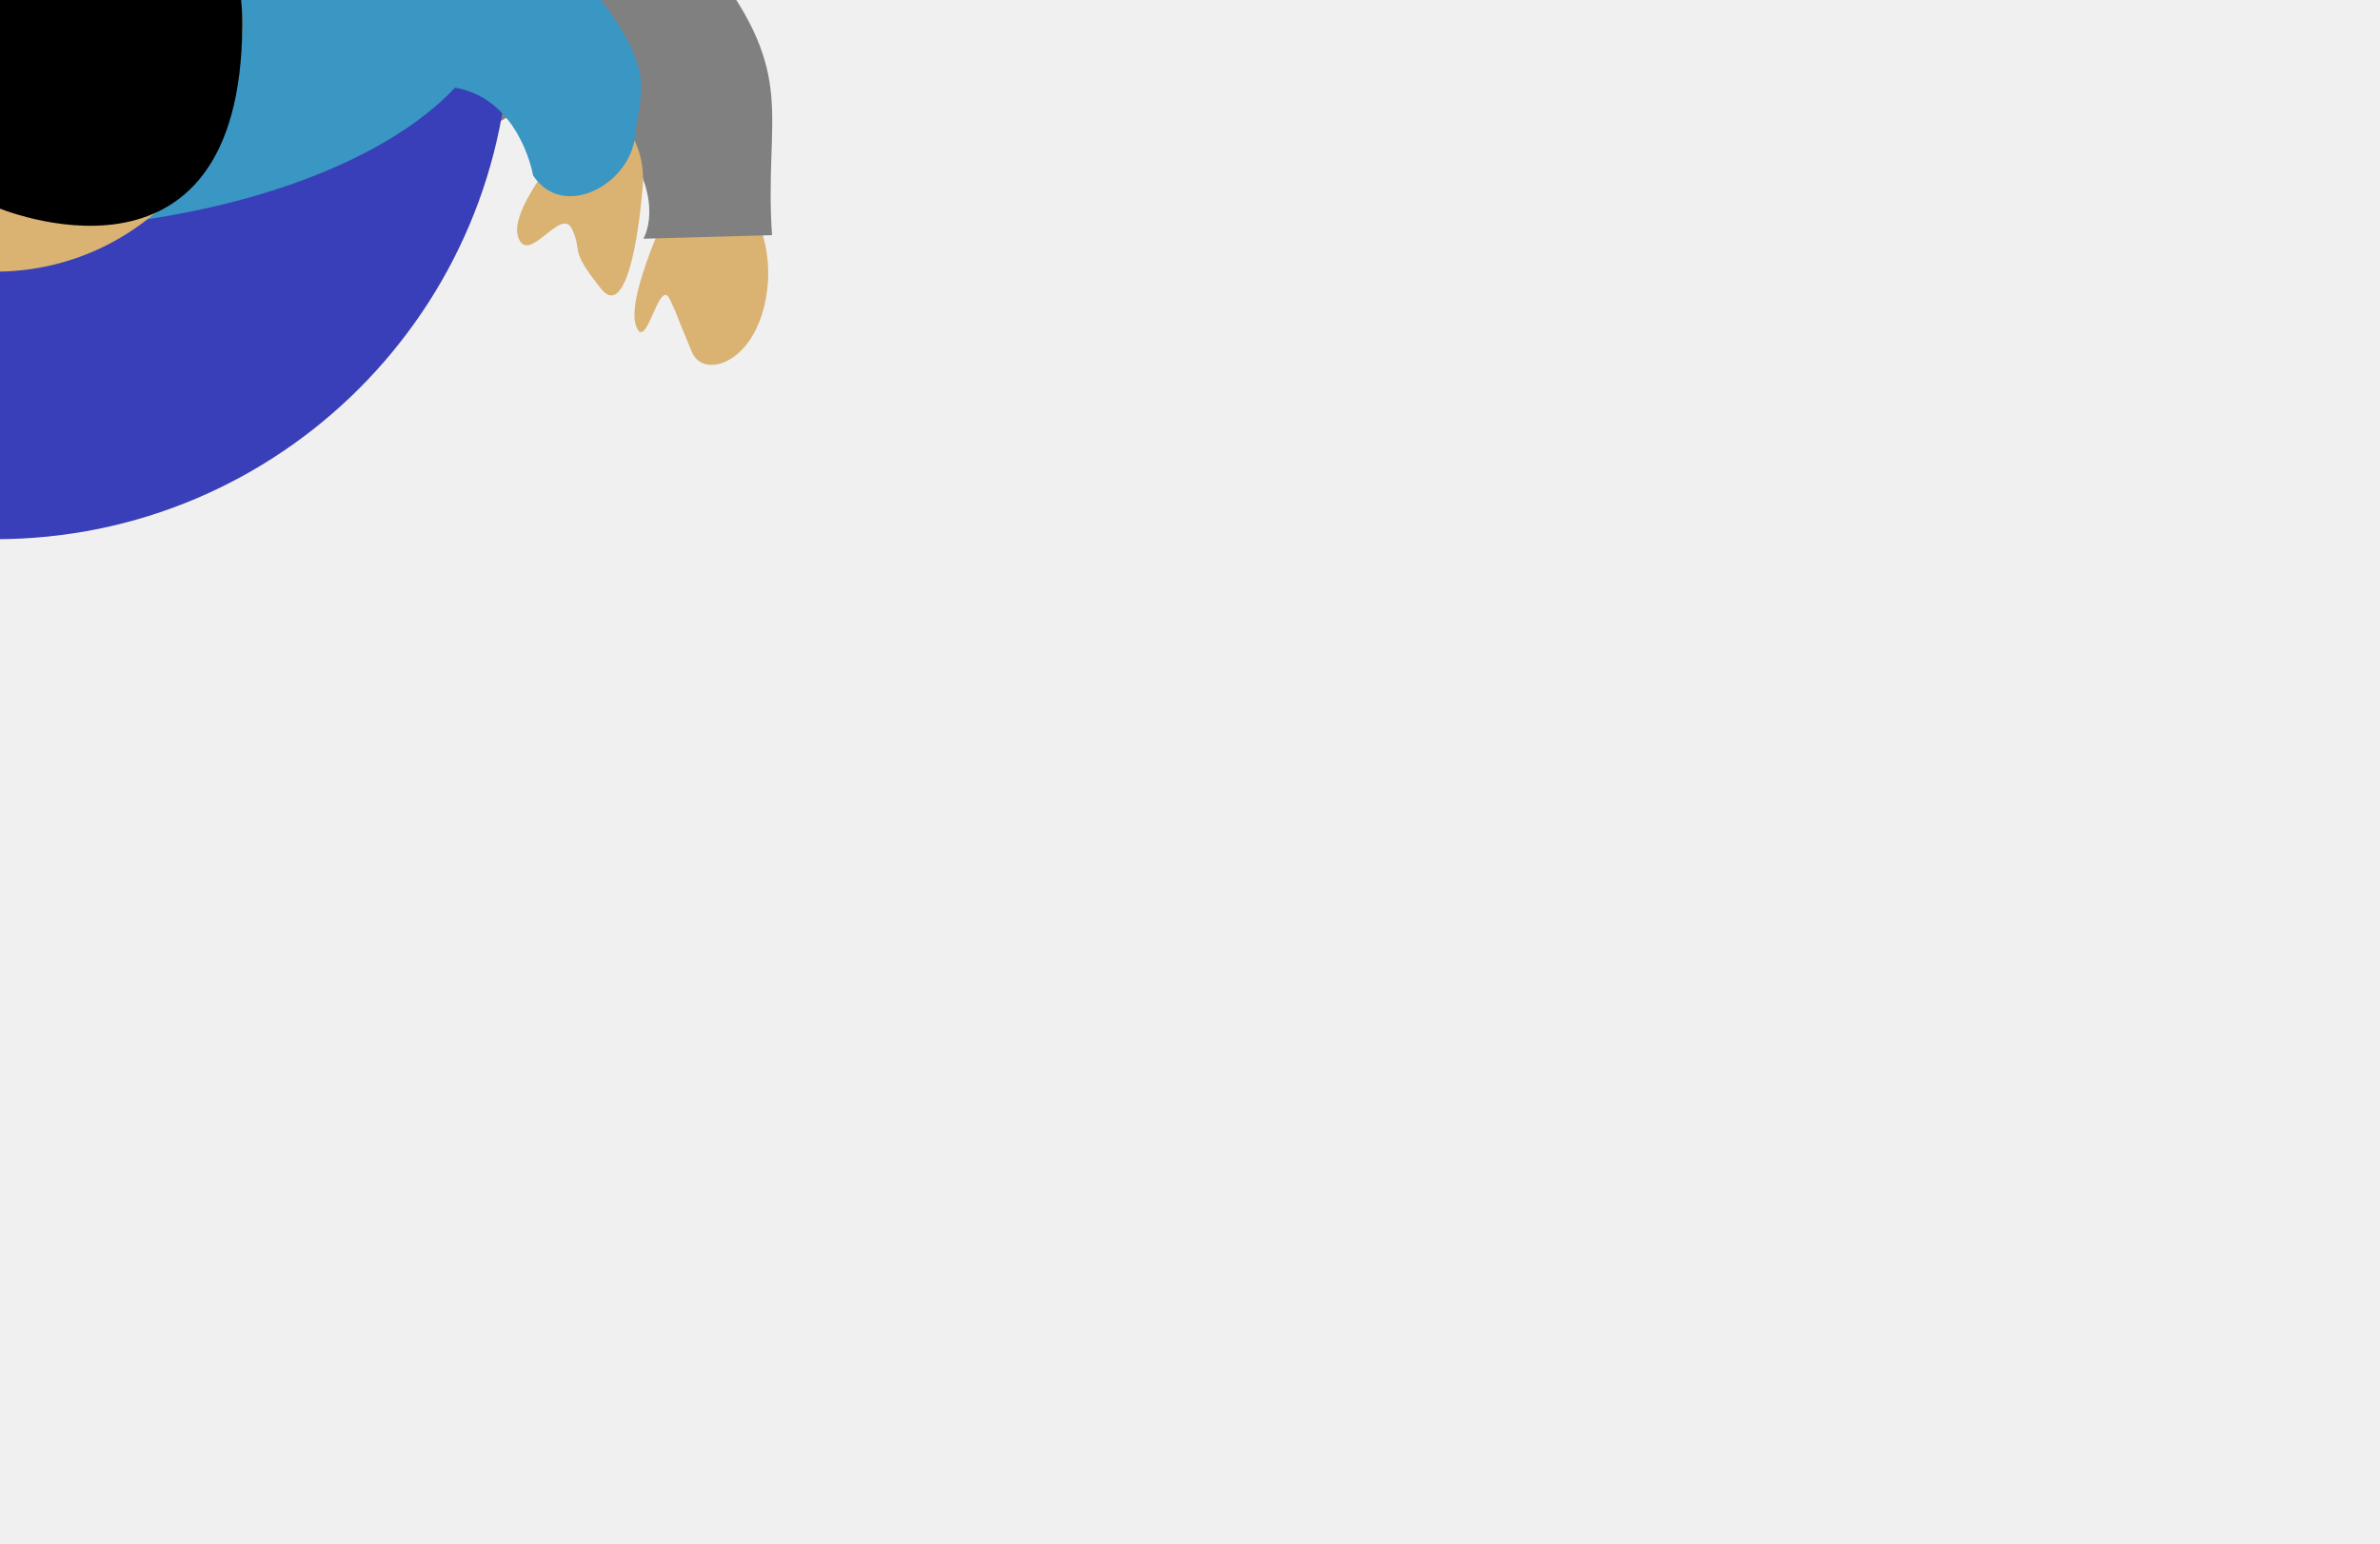
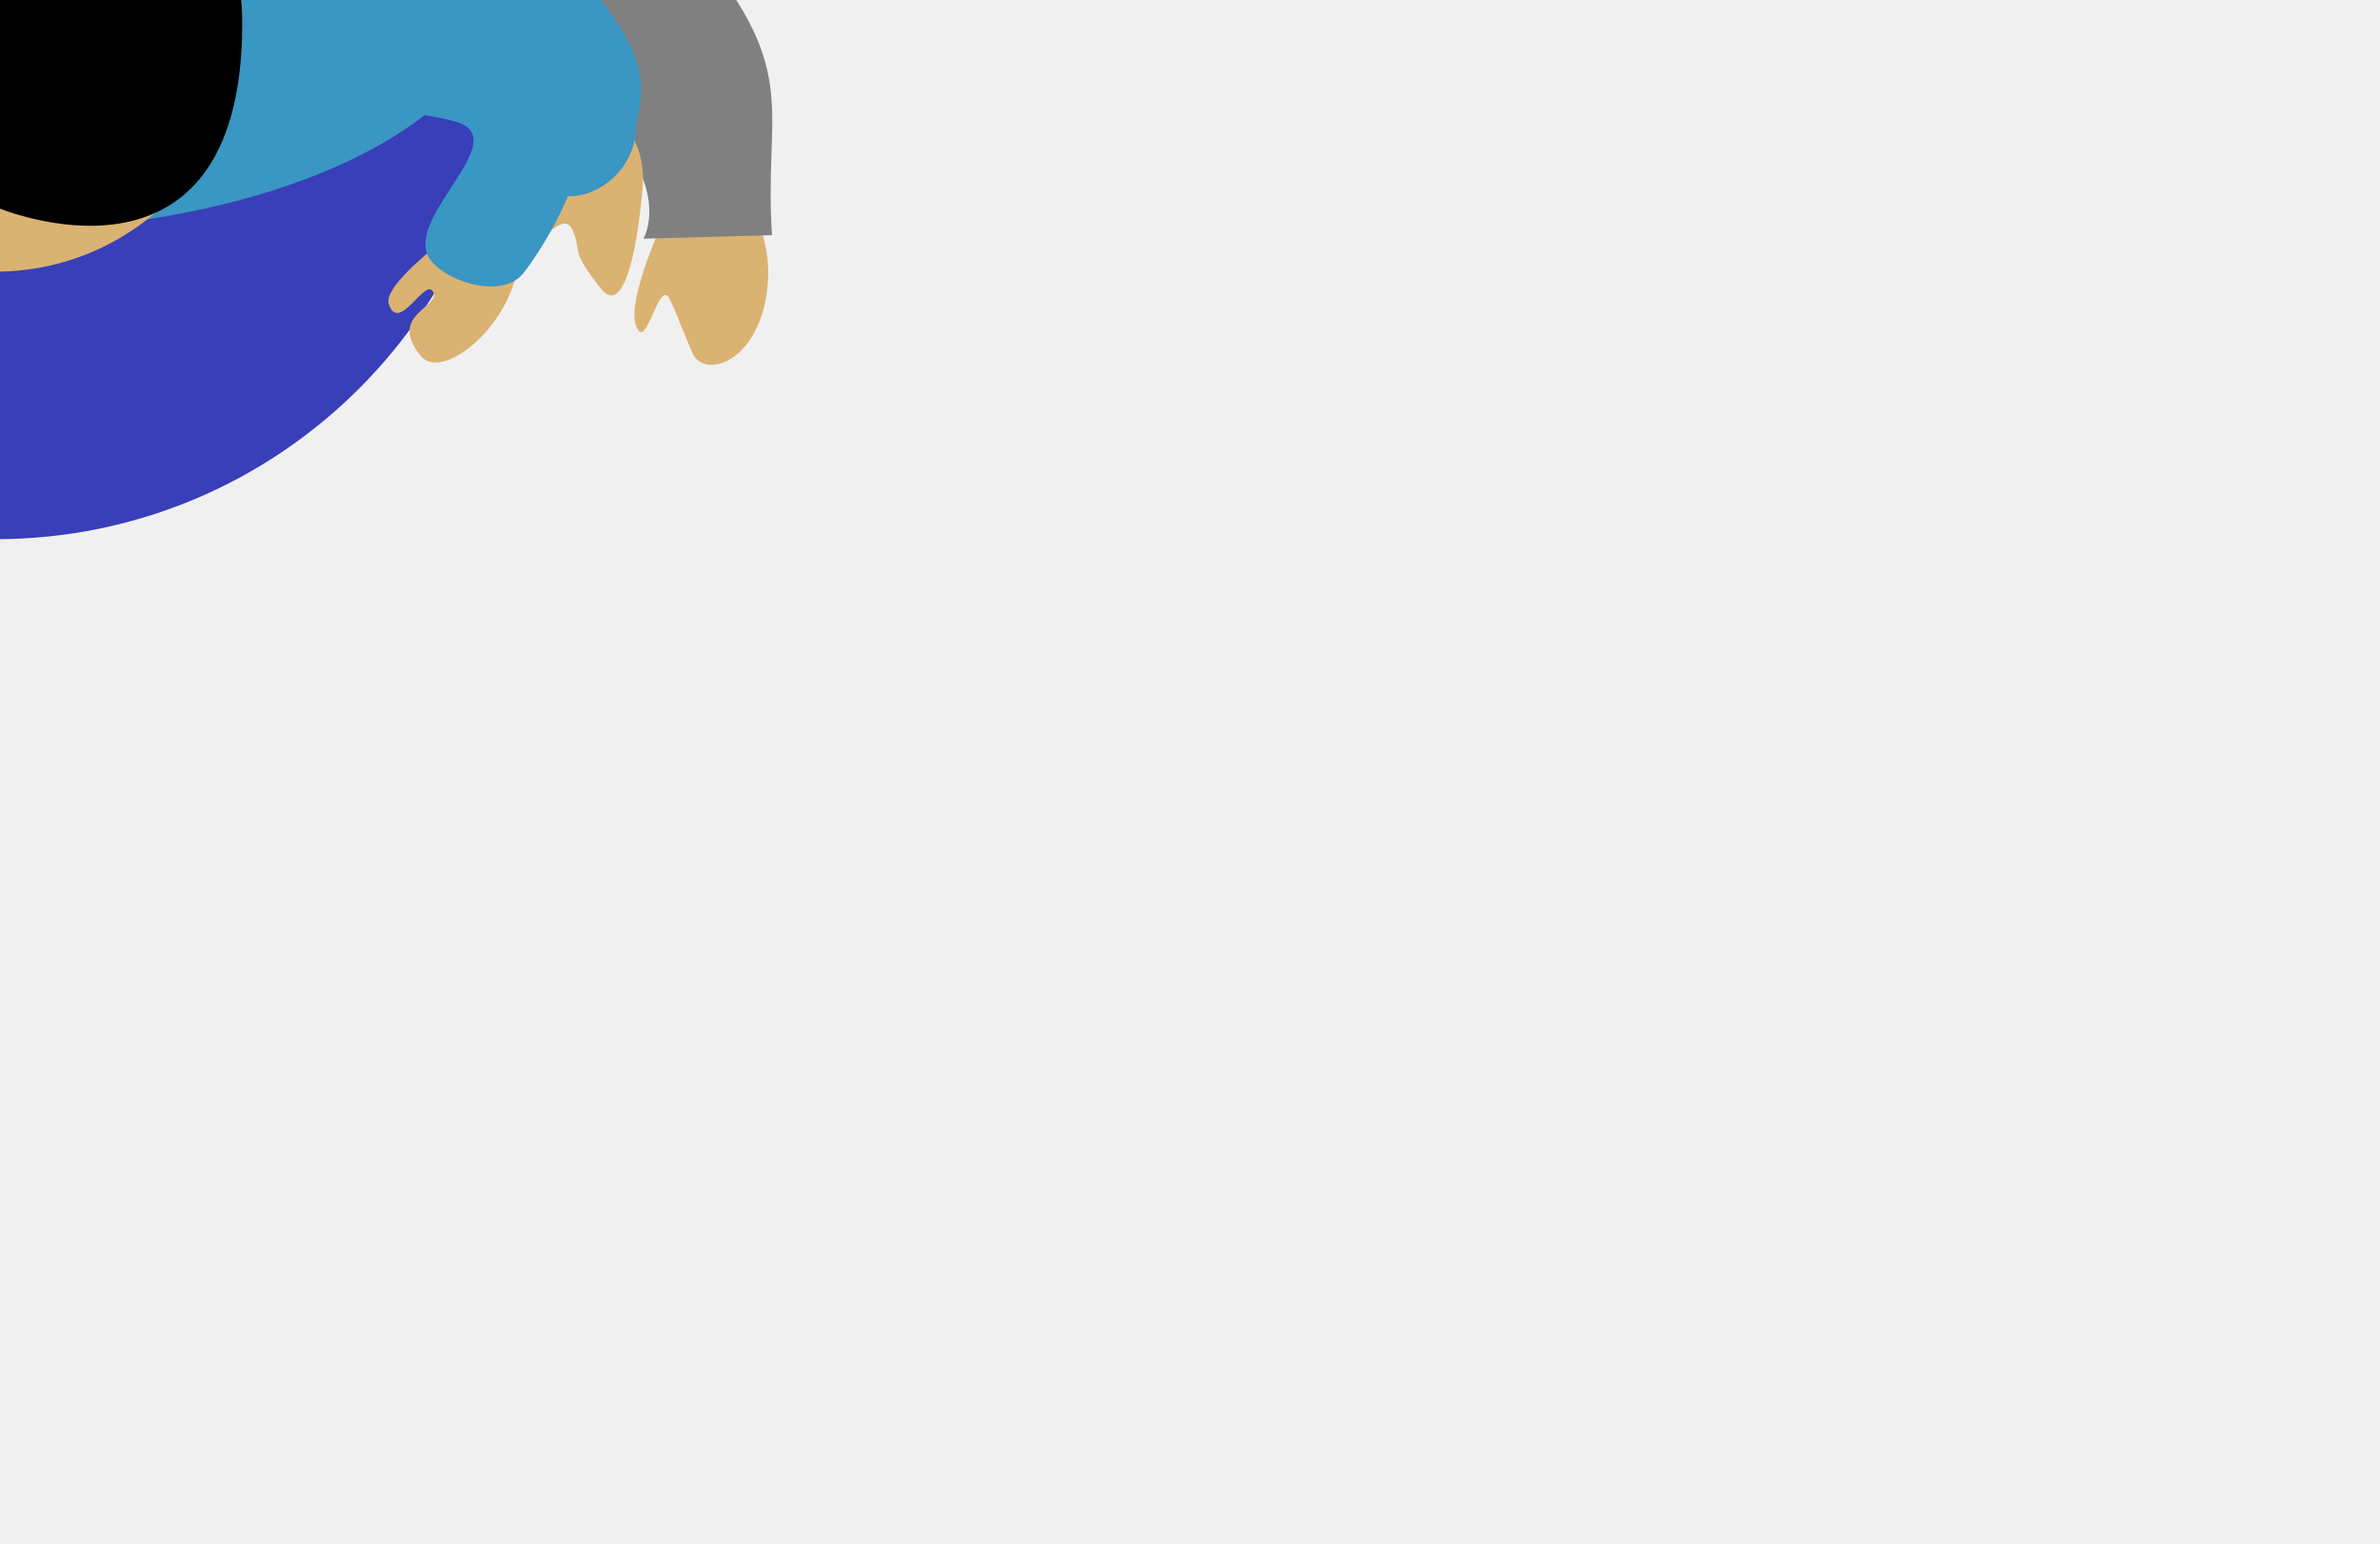
<svg xmlns="http://www.w3.org/2000/svg" width="115.625" height="75" viewBox="0 0 115.625 75" id="svg3431" version="1.1">
  <defs id="defs3433">
    <marker orient="auto" refY="0" refX="0" id="Arrow1Lend" style="overflow:visible">
      <path id="path4359" d="M 0,0 5,-5 -12.5,0 5,5 0,0 Z" style="fill-rule:evenodd;stroke:#000000;stroke-width:1pt" transform="matrix(-0.8,0,0,-0.8,-10,0)" />
    </marker>
    <marker orient="auto" refY="0" refX="0" id="Arrow1Lstart" style="overflow:visible">
      <path id="path4356" d="M 0,0 5,-5 -12.5,0 5,5 0,0 Z" style="fill-rule:evenodd;stroke:#000000;stroke-width:1pt" transform="matrix(0.8,0,0,0.8,10,0)" />
    </marker>
  </defs>
  <g id="man">
    <g id="g4272" class="kick kick--right kick--front" display="none" style="display:none">
      <path id="path4312" d="m -13.25,28.125 0.25,7.25" style="fill:none;fill-rule:evenodd;stroke:#000000;stroke-width:1px;stroke-linecap:butt;stroke-linejoin:miter;stroke-opacity:1" />
      <path id="path4314" d="m -16,27.75 -2.125,5.25" style="fill:none;fill-rule:evenodd;stroke:#000000;stroke-width:1px;stroke-linecap:butt;stroke-linejoin:miter;stroke-opacity:1" />
      <path id="path4316" d="m -10.25,27.875 1.875,5" style="fill:none;fill-rule:evenodd;stroke:#000000;stroke-width:1px;stroke-linecap:butt;stroke-linejoin:miter;stroke-opacity:1" />
    </g>
    <g id="g4280" class="kick kick--left kick--front" style="display:none" display="none">
      <path style="fill:none;fill-rule:evenodd;stroke:#000000;stroke-width:1px;stroke-linecap:butt;stroke-linejoin:miter;stroke-opacity:1" d="m 12.75,28.125 0.25,7.25" id="path3438" />
      <path style="fill:none;fill-rule:evenodd;stroke:#000000;stroke-width:1px;stroke-linecap:butt;stroke-linejoin:miter;stroke-opacity:1" d="m 10,27.75 -2.125,5.25" id="path3440" />
      <path style="fill:none;fill-rule:evenodd;stroke:#000000;stroke-width:1px;stroke-linecap:butt;stroke-linejoin:miter;stroke-opacity:1" d="m 15.75,27.875 1.875,5" id="path3442" />
    </g>
    <g id="g4288" class="kick kick--right kick--back" style="display:none">
      <path style="fill:none;fill-rule:evenodd;stroke:#000000;stroke-width:1px;stroke-linecap:butt;stroke-linejoin:miter;stroke-opacity:1" d="m -13.25,20.125 0.25,7.25" id="path3454" />
      <path style="fill:none;fill-rule:evenodd;stroke:#000000;stroke-width:1px;stroke-linecap:butt;stroke-linejoin:miter;stroke-opacity:1" d="m -16,19.75 -2.125,5.25" id="path3456" />
      <path style="fill:none;fill-rule:evenodd;stroke:#000000;stroke-width:1px;stroke-linecap:butt;stroke-linejoin:miter;stroke-opacity:1" d="m -10.25,19.875 1.875,5" id="path3458" />
    </g>
    <g id="g4296" class="kick kick--left kick--back" style="display:none">
      <path id="path3462" d="m 12.75,20.125 0.25,7.25" style="fill:none;fill-rule:evenodd;stroke:#000000;stroke-width:1px;stroke-linecap:butt;stroke-linejoin:miter;stroke-opacity:1" />
      <path id="path3464" d="m 10,19.75 -2.125,5.25" style="fill:none;fill-rule:evenodd;stroke:#000000;stroke-width:1px;stroke-linecap:butt;stroke-linejoin:miter;stroke-opacity:1" />
      <path id="path3466" d="m 15.75,19.875 1.875,5" style="fill:none;fill-rule:evenodd;stroke:#000000;stroke-width:1px;stroke-linecap:butt;stroke-linejoin:miter;stroke-opacity:1" />
    </g>
    <g id="g4247" class="bottom">
      <g id="g4255" class="leg leg--right">
        <ellipse transform="scale(1,-1)" ry="9" rx="5" cy="3.805" cx="-12.088" id="ellipse4342" style="fill:#af7d24;fill-opacity:1;stroke:#323232;stroke-width:1.5;stroke-miterlimit:4;stroke-dasharray:none;stroke-opacity:0.671" />
        <ellipse transform="scale(1,-1)" style="fill:#af7d24;fill-opacity:1;stroke:#323232;stroke-width:1.5;stroke-miterlimit:4;stroke-dasharray:none;stroke-opacity:0.671" id="path4313" cx="-13.338" cy="-4.924" rx="5" ry="9" />
        <path style="fill:#4c4c4c;fill-opacity:1;fill-rule:evenodd;stroke:none;stroke-width:1px;stroke-linecap:butt;stroke-linejoin:miter;stroke-opacity:1" d="m -21.713,4.423 c -0.625,-4.014 1.78,-12.317 4,-14 2.22,-1.683 10.087,-1.437 11.625,1.625 1.489,2.964 2.023,9.271 1,14.375 -0.963,3.927 -16,2.014 -16.625,-2 z" id="path4315" />
      </g>
      <g id="g4263" class="leg leg--left">
        <ellipse style="fill:#af7d24;fill-opacity:1;stroke:#323232;stroke-width:1.5;stroke-miterlimit:4;stroke-dasharray:none;stroke-opacity:0.671" id="ellipse4826" cx="-11.714" cy="3.805" rx="5" ry="9" transform="scale(-1)" />
        <ellipse ry="9" rx="5" cy="-4.924" cx="-12.964" id="ellipse4828" style="fill:#af7d24;fill-opacity:1;stroke:#323232;stroke-width:1.5;stroke-miterlimit:4;stroke-dasharray:none;stroke-opacity:0.671" transform="scale(-1)" />
        <path id="path4830" d="m 21.339,4.423 c 0.625,-4.014 -1.78,-12.317 -4,-14 -2.22,-1.683 -10.087,-1.437 -11.625,1.625 -1.489,2.964 -2.023,9.271 -1,14.375 0.963,3.927 16,2.014 16.625,-2 z" style="fill:#4c4c4c;fill-opacity:1;fill-rule:evenodd;stroke:none;stroke-width:1px;stroke-linecap:butt;stroke-linejoin:miter;stroke-opacity:1" />
      </g>
    </g>
    <g id="g4155" class="top">
      <rect id="rect4157" style="opacity:0.713;fill:none;fill-opacity:0.721;stroke:none;stroke-width:1;stroke-miterlimit:4;stroke-dasharray:none;stroke-opacity:0.372" width="115.625" height="75" x="-57.875" y="-37.5" ry="0" />
      <ellipse transform="scale(1,-1)" ry="12.5" rx="30" cy="1.302" cx="-0.228" id="path4247" style="fill:#808080;stroke:none;stroke-opacity:0.671" />
      <g transform="translate(-51.25,-27.24999)" class="hands hands--castanetas" id="g4757" display="none" style="display:none">
        <g id="g4749" class="hand hand--right">
          <path id="path4307" d="m 5.162,51.807 c 0,0 -2.601,2.269 -2.375,5 0.314,3.789 3.172,6.181 4.125,5 1.62,-2.01 0.717,-2.473 1.25,-3.625 0.533,-1.153 2.133,1.832 2.625,0.375 0.492,-1.457 -1.625,-6.75 -1.625,-6.75 z" style="fill:#dab272;fill-opacity:1;fill-rule:evenodd;stroke:none;stroke-width:1px;stroke-linecap:butt;stroke-linejoin:miter;stroke-opacity:1" />
          <path id="path4249" d="m 24.272,21.698 c 0,0 -7.485,2.235 -13.25,6.75 -4.235,5.484 -4.235,15.485 -6.75,23.75 l 6.25,1.5 c 0,0 2.024,-11.195 5.5,-15.25 3.476,-4.055 13.5,-6.25 13.5,-6.25 z" style="fill:#808080;fill-rule:evenodd;stroke:none;stroke-width:1px;stroke-linecap:butt;stroke-linejoin:miter;stroke-opacity:0.671" />
        </g>
        <g id="g4753" class="hand hand--left">
          <path style="fill:#dab272;fill-opacity:1;fill-rule:evenodd;stroke:none;stroke-width:1px;stroke-linecap:butt;stroke-linejoin:miter;stroke-opacity:1" d="m 96.883,51.807 c 0,0 2.601,2.269 2.375,5 -0.314,3.789 -3.172,6.181 -4.125,5 -1.62,-2.01 -0.717,-2.473 -1.25,-3.625 -0.533,-1.153 -2.133,1.832 -2.625,0.375 -0.492,-1.457 1.625,-6.75 1.625,-6.75 z" id="path4309" />
          <path style="fill:#808080;fill-rule:evenodd;stroke:none;stroke-width:1px;stroke-linecap:butt;stroke-linejoin:miter;stroke-opacity:0.671" d="m 77.773,21.698 c 0,0 7.485,2.235 13.25,6.75 4.235,5.484 4.235,15.485 6.75,23.75 l -6.25,1.5 c 0,0 -2.024,-11.195 -5.5,-15.25 -3.476,-4.055 -13.5,-6.25 -13.5,-6.25 z" id="path4311" />
        </g>
      </g>
      <g transform="translate(-51.25,-27.24999)" id="g4273" class="hands hands--down" display="none" style="display:none">
        <g class="hand hand--left" id="g4260">
          <path id="path4262" d="m 87.148,36.305 c 0,0 1.629,2.004 1.403,4.735 -0.314,3.789 -3.097,4.721 -3.683,3.321 -1.073,-2.564 -0.54,-1.412 -1.073,-2.564 -0.533,-1.153 -1.161,2.716 -1.653,1.259 -0.492,-1.457 1.802,-6.131 1.802,-6.131 z" style="fill:#dab272;fill-opacity:1;fill-rule:evenodd;stroke:none;stroke-width:1px;stroke-linecap:butt;stroke-linejoin:miter;stroke-opacity:1" />
          <path id="path4264" d="m 77.242,21.698 c 0,0 2.801,-0.682 8.565,3.833 4.235,5.484 2.556,7.264 2.949,13.143 l -6.25,0.174 c 0,0 1.07,-1.738 -0.904,-4.555 -1.974,-2.817 -9.611,-2.096 -9.611,-2.096 z" style="fill:#808080;fill-rule:evenodd;stroke:none;stroke-width:1px;stroke-linecap:butt;stroke-linejoin:miter;stroke-opacity:0.671" />
        </g>
        <g id="g3412" class="hand hand--right">
          <path style="fill:#dab272;fill-opacity:1;fill-rule:evenodd;stroke:none;stroke-width:1px;stroke-linecap:butt;stroke-linejoin:miter;stroke-opacity:1" d="m 14.585,36.305 c 0,0 -1.629,2.004 -1.403,4.735 0.314,3.789 3.097,4.721 3.683,3.321 1.073,-2.564 0.54,-1.412 1.073,-2.564 0.533,-1.153 1.161,2.716 1.653,1.259 0.492,-1.457 -1.802,-6.131 -1.802,-6.131 z" id="path4202" />
          <path style="fill:#808080;fill-rule:evenodd;stroke:none;stroke-width:1px;stroke-linecap:butt;stroke-linejoin:miter;stroke-opacity:0.671" d="m 24.491,21.698 c 0,0 -2.801,-0.682 -8.565,3.833 -4.235,5.484 -2.556,7.264 -2.949,13.143 l 6.25,0.174 c 0,0 -1.07,-1.738 0.904,-4.555 1.974,-2.817 9.611,-2.096 9.611,-2.096 z" id="path4204" />
        </g>
      </g>
      <g transform="translate(-51.25,-27.24999)" class="hands hands--panuelo" id="g4206">
        <g id="g4208" class="hand hand--left">
          <path style="fill:#dab272;fill-opacity:1;fill-rule:evenodd;stroke:none;stroke-width:1px;stroke-linecap:butt;stroke-linejoin:miter;stroke-opacity:1" d="m 87.148,36.305 c 0,0 1.629,2.004 1.403,4.735 -0.314,3.789 -3.097,4.721 -3.683,3.321 -1.073,-2.564 -0.54,-1.412 -1.073,-2.564 -0.533,-1.153 -1.161,2.716 -1.653,1.259 -0.492,-1.457 1.802,-6.131 1.802,-6.131 z" id="path4210" />
          <path style="fill:#808080;fill-rule:evenodd;stroke:none;stroke-width:1px;stroke-linecap:butt;stroke-linejoin:miter;stroke-opacity:0.671" d="m 77.242,21.698 c 0,0 2.801,-0.682 8.565,3.833 4.235,5.484 2.556,7.264 2.949,13.143 l -6.25,0.174 c 0,0 1.07,-1.738 -0.904,-4.555 -1.974,-2.817 -9.611,-2.096 -9.611,-2.096 z" id="path4212" />
        </g>
        <g class="hand hand--right" id="g4220">
          <path style="fill:#dab272;fill-opacity:1;fill-rule:evenodd;stroke:none;stroke-width:1px;stroke-linecap:butt;stroke-linejoin:miter;stroke-opacity:1" d="m -21.293,42.514 h -2.252 c 0,0 -2.601,2.269 -2.375,5 0.282,3.41 2.564,5.54 3.725,5.1 0.005,-1.96 -0.007,-3.954 0.188,-5.734 0.186,-1.702 0.459,-2.997 0.715,-4.365 z" id="path4239" transform="translate(28.70711,9.292894)" />
          <path style="opacity:0.713;fill:#a8f1ff;fill-opacity:1;fill-rule:evenodd;stroke:#787878;stroke-width:1;stroke-linecap:butt;stroke-linejoin:miter;stroke-miterlimit:4;stroke-dasharray:none;stroke-opacity:1" d="m 12.532,54.404 c -0.884,1.768 -2.033,3.005 -3.536,3.359 -1.503,0.354 -4.243,-0.088 -5.48,-2.563 -1.237,-2.475 -2.033,-6.828 -0.442,-9.127 0.574,-0.829 2.78,-3.825 3.094,-5.215 0.619,-2.74 0.283,-6.343 -3.624,-6.629 -3.888,-0.285 -5.834,2.298 -5.834,2.298 0,0 3.158,-0.761 4.773,0.354 1.535,1.059 2.563,3.182 -1.061,4.685 -3.624,1.503 -6.187,6.298 -6.187,9.657 2e-7,4.952 2.917,7.336 4.508,8.75 1.241,1.103 6.718,1.414 8.662,0.177 1.945,-1.237 5.038,-4.331 5.127,-5.745 z" id="path4233" />
          <path style="fill:#dab272;fill-opacity:1;fill-rule:evenodd;stroke:none;stroke-width:1px;stroke-linecap:butt;stroke-linejoin:miter;stroke-opacity:1" d="m -21.47,42.514 c -0.256,1.368 -0.529,2.663 -0.715,4.365 -0.195,1.78 -0.006,3.774 -0.011,5.734 0.129,-0.049 0.305,0.018 0.4,-0.1 1.62,-2.01 0.717,-2.473 1.25,-3.625 0.533,-1.153 2.133,1.832 2.625,0.375 0.492,-1.457 -1.625,-6.75 -1.625,-6.75 z" id="path4222" transform="translate(28.70711,9.292894)" />
          <path style="fill:#808080;fill-rule:evenodd;stroke:none;stroke-width:1px;stroke-linecap:butt;stroke-linejoin:miter;stroke-opacity:0.671" d="m 24.272,21.698 c 0,0 -7.485,2.235 -13.25,6.75 -4.235,5.484 -4.235,15.485 -6.75,23.75 l 6.25,1.5 c 0,0 2.024,-11.195 5.5,-15.25 3.476,-4.055 13.5,-6.25 13.5,-6.25 z" id="path4224" />
        </g>
      </g>
      <g transform="translate(-51.25,-27.24999)" class="head" id="g4775">
        <circle style="fill:#000000;stroke:none;stroke-opacity:1" id="path3443" cx="51.022" cy="-28.448" r="20" transform="scale(1,-1)" />
        <circle style="fill:#000000;stroke:#0094ff;stroke-width:1.5;stroke-miterlimit:4;stroke-dasharray:none;stroke-opacity:0.671" id="path3445" cx="51.022" cy="-28.448" r="10" transform="scale(1,-1)" />
      </g>
    </g>
    <rect ry="0" y="-37.5" x="-57.875" height="75" width="115.625" style="opacity:0.713;fill:none;fill-opacity:0.721;stroke:none;stroke-width:1;stroke-miterlimit:4;stroke-dasharray:none;stroke-opacity:0.372" id="rect4302" />
  </g>
  <g id="woman">
    <g id="g4229" class="bottom">
      <g id="g4300" class="leg leg--left">
        <ellipse style="opacity:0.85;fill:#ff00e8;fill-opacity:1;stroke:#323232;stroke-width:1.292;stroke-miterlimit:4;stroke-dasharray:none;stroke-opacity:0.671" id="ellipse4846" cx="-9.501" cy="-3.233" rx="3.911" ry="12" transform="scale(-1)" />
      </g>
      <g id="g4304" class="leg leg--right">
        <ellipse transform="scale(1,-1)" ry="12" rx="3.911" cy="-3.233" cx="-10.145" id="ellipse4669" style="opacity:0.85;fill:#ff00e8;fill-opacity:1;stroke:#323232;stroke-width:1.292;stroke-miterlimit:4;stroke-dasharray:none;stroke-opacity:0.671" />
      </g>
      <circle transform="scale(1,-1)" r="25" cy="-1.198" cx="-0.228" id="circle4715" style="fill:#383fb8;fill-opacity:1;stroke:none;stroke-width:1.5;stroke-miterlimit:4;stroke-dasharray:none;stroke-opacity:0.671" />
    </g>
    <g id="g4214" class="top">
      <rect id="rect4216" ry="0" y="-37.5" x="-57.875" height="75" width="115.625" style="opacity:0.713;fill:none;fill-opacity:0.721;stroke:none;stroke-width:1;stroke-miterlimit:4;stroke-dasharray:none;stroke-opacity:0.372" />
      <ellipse cx="-0.228" cy="0.595" rx="24.5" ry="11.793" style="fill:#3a96c3;fill-opacity:1;stroke:none;stroke-opacity:0.671" id="ellipse4681" transform="scale(1,-1)" />
      <g transform="translate(-51.25,-27.24999)" id="g4745" class="head">
        <path transform="scale(1,-1)" style="fill:#dab272;fill-opacity:1;stroke:none;stroke-width:1.5;stroke-miterlimit:4;stroke-dasharray:none;stroke-opacity:0.671" d="m 63.022,-28.448 a 12,12 0 0 1 -12,12 12,12 0 0 1 -12,-12 12,12 0 0 1 12,-12 12,12 0 0 1 12,12 z" id="circle4691" />
        <path style="fill:#000000;fill-opacity:1;fill-rule:evenodd;stroke:none;stroke-width:1px;stroke-linecap:butt;stroke-linejoin:miter;stroke-opacity:1" d="m 47.092,21.081 c 1.046,-4.186 1.757,-4.938 0.795,-5.038 -5.122,-0.531 -10.341,-2.917 -3.977,-4.685 6.364,-1.768 11.737,1.797 11.932,2.033 -1.325,0.223 -7.821,-1.498 -4.095,0.485 1.149,0.221 5.579,-0.238 1.867,3.828 -3.712,4.066 -6.522,3.377 -6.522,3.377 z" id="path4695" />
        <path id="path3810" d="m 63.022,-28.448 c 0.03,6.627 -5.373,12 -12,12 -6.627,0 -11.97,-5.373 -12,-12 -0.062,-14.002 12.062,-8.875 12.062,-8.875 0,0 11.875,-5.065 11.938,8.875 z" style="fill:#000000;fill-opacity:1;stroke:none;stroke-width:1.5;stroke-miterlimit:4;stroke-dasharray:none;stroke-opacity:0.671" transform="scale(1,-1)" />
      </g>
      <g transform="translate(-51.25,-27.24999)" id="g4737" class="hands hands--castanetas" display="none" style="display:none">
        <g id="g4697" class="hand hand--left">
          <path id="path4685" d="m 92.883,51.807 c 0,0 2.601,2.269 2.375,5 -0.314,3.789 -3.172,6.181 -4.125,5 -1.62,-2.01 -0.717,-2.473 -1.25,-3.625 -0.533,-1.153 -2.133,1.832 -2.625,0.375 -0.492,-1.457 1.625,-6.75 1.625,-6.75 l -3.313,-9.562 4.781,-1.219 z" style="fill:#dab272;fill-opacity:1;fill-rule:evenodd;stroke:none;stroke-width:1px;stroke-linecap:butt;stroke-linejoin:miter;stroke-opacity:1" />
          <path id="path4687" d="m 72.273,21.198 c 0,0 10.001,5.581 14.5,10.75 4.499,5.169 5.18,7.992 4.938,10.375 -0.243,2.383 -4.057,3.213 -6.375,1.938 -2.318,-1.276 0.101,-1.945 -3.375,-6 -3.476,-4.055 -13.438,-6.062 -13.438,-6.062 z" style="fill:#3a96c3;fill-opacity:1;fill-rule:evenodd;stroke:none;stroke-width:1px;stroke-linecap:butt;stroke-linejoin:miter;stroke-opacity:0.671" />
        </g>
        <g id="g4271" class="hand hand--right">
          <path style="fill:#dab272;fill-opacity:1;fill-rule:evenodd;stroke:none;stroke-width:1px;stroke-linecap:butt;stroke-linejoin:miter;stroke-opacity:1" d="m 9.287,51.807 c 0,0 -2.601,2.269 -2.375,5 0.314,3.789 3.172,6.181 4.125,5 1.62,-2.01 0.717,-2.473 1.25,-3.625 0.533,-1.153 2.133,1.832 2.625,0.375 0.492,-1.457 -1.625,-6.75 -1.625,-6.75 l 3.313,-9.562 -4.781,-1.219 z" id="path4703" />
          <path style="fill:#3a96c3;fill-opacity:1;fill-rule:evenodd;stroke:none;stroke-width:1px;stroke-linecap:butt;stroke-linejoin:miter;stroke-opacity:0.671" d="m 29.897,21.198 c 0,0 -10.001,5.581 -14.5,10.75 -4.499,5.169 -5.18,7.992 -4.938,10.375 0.243,2.383 4.057,3.213 6.375,1.938 2.318,-1.276 -0.101,-1.945 3.375,-6 3.476,-4.055 13.438,-6.062 13.438,-6.062 z" id="path4705" />
        </g>
      </g>
      <g transform="translate(-51.25,-27.24999)" class="hands hands--down" id="g4186" display="none" style="display:none">
        <g id="g4188" class="hand hand--left">
          <path style="fill:#dab272;fill-opacity:1;fill-rule:evenodd;stroke:none;stroke-width:1px;stroke-linecap:butt;stroke-linejoin:miter;stroke-opacity:1" d="m 80.453,32.185 c 0,0 2.247,1.385 2.021,4.116 -0.314,3.789 -1.051,6.181 -2.004,5 -1.62,-2.01 -0.893,-1.765 -1.427,-2.918 -0.533,-1.153 -2.133,1.832 -2.625,0.375 -0.492,-1.457 2.862,-5.159 2.862,-5.159 z" id="path4190" />
          <path style="fill:#3a96c3;fill-opacity:1;fill-rule:evenodd;stroke:none;stroke-width:1px;stroke-linecap:butt;stroke-linejoin:miter;stroke-opacity:0.671" d="m 70.273,21.198 c 0,0 4.167,-0.96 8.666,4.209 4.499,5.169 3.412,6.048 3.17,8.43 -0.243,2.383 -3.499,4.142 -4.961,1.938 0,0 -0.517,-3.094 -3.021,-4.055 -2.504,-0.961 -7.604,0.478 -7.604,0.478 z" id="path4192" />
        </g>
        <g id="g4308" class="hand hand--right">
          <path id="path4219" d="m 21.444,32.185 c 0,0 -2.247,1.385 -2.021,4.116 0.314,3.789 1.051,6.181 2.004,5 1.62,-2.01 0.893,-1.765 1.427,-2.918 0.533,-1.153 2.133,1.832 2.625,0.375 0.492,-1.457 -2.862,-5.159 -2.862,-5.159 z" style="fill:#dab272;fill-opacity:1;fill-rule:evenodd;stroke:none;stroke-width:1px;stroke-linecap:butt;stroke-linejoin:miter;stroke-opacity:1" />
          <path id="path4221" d="m 31.625,21.198 c 0,0 -4.167,-0.96 -8.666,4.209 -4.499,5.169 -3.412,6.048 -3.17,8.43 0.243,2.383 3.499,4.142 4.961,1.938 0,0 0.517,-3.094 3.021,-4.055 2.504,-0.961 7.604,0.478 7.604,0.478 z" style="fill:#3a96c3;fill-opacity:1;fill-rule:evenodd;stroke:none;stroke-width:1px;stroke-linecap:butt;stroke-linejoin:miter;stroke-opacity:0.671" />
        </g>
      </g>
      <g transform="translate(-51.25,-27.24999)" id="g4254" class="hands hands--panuelo">
        <g class="hand hand--left" id="g4256">
          <path id="path4258" d="m 80.453,32.185 c 0,0 2.247,1.385 2.021,4.116 -0.314,3.789 -1.051,6.181 -2.004,5 -1.62,-2.01 -0.893,-1.765 -1.427,-2.918 -0.533,-1.153 -2.133,1.832 -2.625,0.375 -0.492,-1.457 2.862,-5.159 2.862,-5.159 z" style="fill:#dab272;fill-opacity:1;fill-rule:evenodd;stroke:none;stroke-width:1px;stroke-linecap:butt;stroke-linejoin:miter;stroke-opacity:1" />
          <path id="path4260" d="m 70.273,21.198 c 0,0 4.167,-0.96 8.666,4.209 4.499,5.169 3.412,6.048 3.17,8.43 -0.243,2.383 -3.499,4.142 -4.961,1.938 0,0 -0.517,-3.094 -3.021,-4.055 -2.504,-0.961 -7.604,0.478 -7.604,0.478 z" style="fill:#3a96c3;fill-opacity:1;fill-rule:evenodd;stroke:none;stroke-width:1px;stroke-linecap:butt;stroke-linejoin:miter;stroke-opacity:0.671" />
        </g>
        <g class="hand hand--right" id="g4275">
          <path style="fill:#dab272;fill-opacity:1;fill-rule:evenodd;stroke:none;stroke-width:1px;stroke-linecap:butt;stroke-linejoin:miter;stroke-opacity:1" d="m -14.479,32.348 -2.41,-0.615 -2.531,10.781 c 0,0 -2.601,2.269 -2.375,5 0.275,3.318 2.438,5.411 3.627,5.125 -0.007,-0.099 -0.023,-0.163 -0.029,-0.262 -0.115,-1.799 -0.115,-3.676 0.166,-5.232 0.281,-1.556 0.677,-3.985 1.246,-6.654 0.569,-2.67 1.311,-5.581 2.289,-8.107 0,0 0.018,-0.035 0.018,-0.035 z" id="path4292" transform="translate(28.70711,9.292894)" />
          <path style="fill:#ffffff;fill-opacity:0.721;fill-rule:evenodd;stroke:#000000;stroke-width:1px;stroke-linecap:butt;stroke-linejoin:miter;stroke-opacity:0.372" d="m 15.822,51.121 c 0,0 2.828,0.53 3.005,2.828 0.177,2.298 0,5.303 -3.712,6.364 -3.774,1.078 -8.309,1.945 -12.551,-0.53 -4.243,-2.475 -7.159,-6.478 -7.159,-9.546 -1.187,-9.039 11.793,-8.178 12.109,-12.905 0,-4.95 -3.536,-5.922 -6.187,-6.276 -2.652,-0.354 0.972,-0.795 4.596,-0.088 3.624,0.707 4.895,1.965 5.657,3.889 0.685,1.73 1.326,5.038 0,6.364 -2.577,2.577 -6.276,5.127 -6.099,8.662 0.168,3.362 0.972,6.187 4.154,7.601 3.182,1.414 6.894,0.265 6.894,-2.21 0,-2.475 -0.707,-4.154 -0.707,-4.154 z" id="path4287" />
          <path style="fill:#dab272;fill-opacity:1;fill-rule:evenodd;stroke:none;stroke-width:1px;stroke-linecap:butt;stroke-linejoin:miter;stroke-opacity:1" d="m -14.479,32.348 -0.194,0.035 c -0.978,2.526 -1.72,5.438 -2.289,8.107 -0.569,2.67 -0.965,5.098 -1.246,6.654 -0.281,1.556 -0.104,3.434 0.011,5.232 0.006,0.099 0.022,0.163 0.029,0.262 0.169,-0.041 0.38,0.022 0.498,-0.125 1.62,-2.01 0.717,-2.473 1.25,-3.625 0.533,-1.153 2.133,1.832 2.625,0.375 0.492,-1.457 -1.625,-6.75 -1.625,-6.75 l 3.312,-9.562 z" id="path4277" transform="translate(28.70711,9.292894)" />
          <path id="path4279" d="m 29.897,21.198 c 0,0 -10.001,5.581 -14.5,10.75 -4.499,5.169 -5.18,7.992 -4.938,10.375 0.243,2.383 4.057,3.213 6.375,1.938 2.318,-1.276 -0.101,-1.945 3.375,-6 3.476,-4.055 13.438,-6.062 13.438,-6.062 z" style="fill:#3a96c3;fill-opacity:1;fill-rule:evenodd;stroke:none;stroke-width:1px;stroke-linecap:butt;stroke-linejoin:miter;stroke-opacity:0.671" />
        </g>
      </g>
+       <g id="g117" class="hands hands--zarandeo" transform="translate(-51.25,-27.24999)">
+         <g class="hand hand--left" id="g109">
+           <path id="path105" d="m 76.32,40.634 c -0.689,2.851 -3.684,5.088 -4.637,3.906 -1.62,-2.01 0.99,-2.359 0.612,-3.105 -0.377,-0.746 -1.664,2.051 -2.156,0.594 -0.492,-1.457 7.419,-6.485 7.419,-6.485 0,0 -0.78,1.688 -1.238,5.09 z" style="fill:#dab272;fill-opacity:1;fill-rule:evenodd;stroke:none;stroke-width:1px;stroke-linecap:butt;stroke-linejoin:miter;stroke-opacity:1" />
+           <path id="path107" d="m 70.273,21.198 c 0,0 3.106,0.277 7.606,5.447 4.499,5.169 0.3,11.911 -1.172,13.842 -1.137,1.491 -4.353,0.24 -4.729,-0.955 -0.618,-1.963 3.681,-5.181 1.796,-6.221 -1.015,-0.56 -7.25,-1.113 -7.25,-1.113 z" style="fill:#3a96c3;fill-opacity:1;fill-rule:evenodd;stroke:none;stroke-width:1px;stroke-linecap:butt;stroke-linejoin:miter;stroke-opacity:0.671" />
+         </g>
+         <g id="g123" class="hand hand--left" transform="matrix(-1,0,0,1,101.9868,0)">
+           <path style="fill:#dab272;fill-opacity:1;fill-rule:evenodd;stroke:none;stroke-width:1px;stroke-linecap:butt;stroke-linejoin:miter;stroke-opacity:1" d="m 76.32,40.634 c -0.689,2.851 -3.684,5.088 -4.637,3.906 -1.62,-2.01 0.99,-2.359 0.612,-3.105 -0.377,-0.746 -1.664,2.051 -2.156,0.594 -0.492,-1.457 7.419,-6.485 7.419,-6.485 0,0 -0.78,1.688 -1.238,5.09 z" id="path119" />
+           <path style="fill:#3a96c3;fill-opacity:1;fill-rule:evenodd;stroke:none;stroke-width:1px;stroke-linecap:butt;stroke-linejoin:miter;stroke-opacity:0.671" d="m 70.273,21.198 c 0,0 3.106,0.277 7.606,5.447 4.499,5.169 0.3,11.911 -1.172,13.842 -1.137,1.491 -4.353,0.24 -4.729,-0.955 -0.618,-1.963 3.681,-5.181 1.796,-6.221 -1.015,-0.56 -7.25,-1.113 -7.25,-1.113 z" id="path121" />
+         </g>
+       </g>
    </g>
    <rect style="opacity:0.713;fill:none;fill-opacity:0.721;stroke:none;stroke-width:1;stroke-miterlimit:4;stroke-dasharray:none;stroke-opacity:0.372" width="115.625" height="75" x="-57.875" y="-37.5" ry="0" id="rect4304" />
  </g>
</svg>
